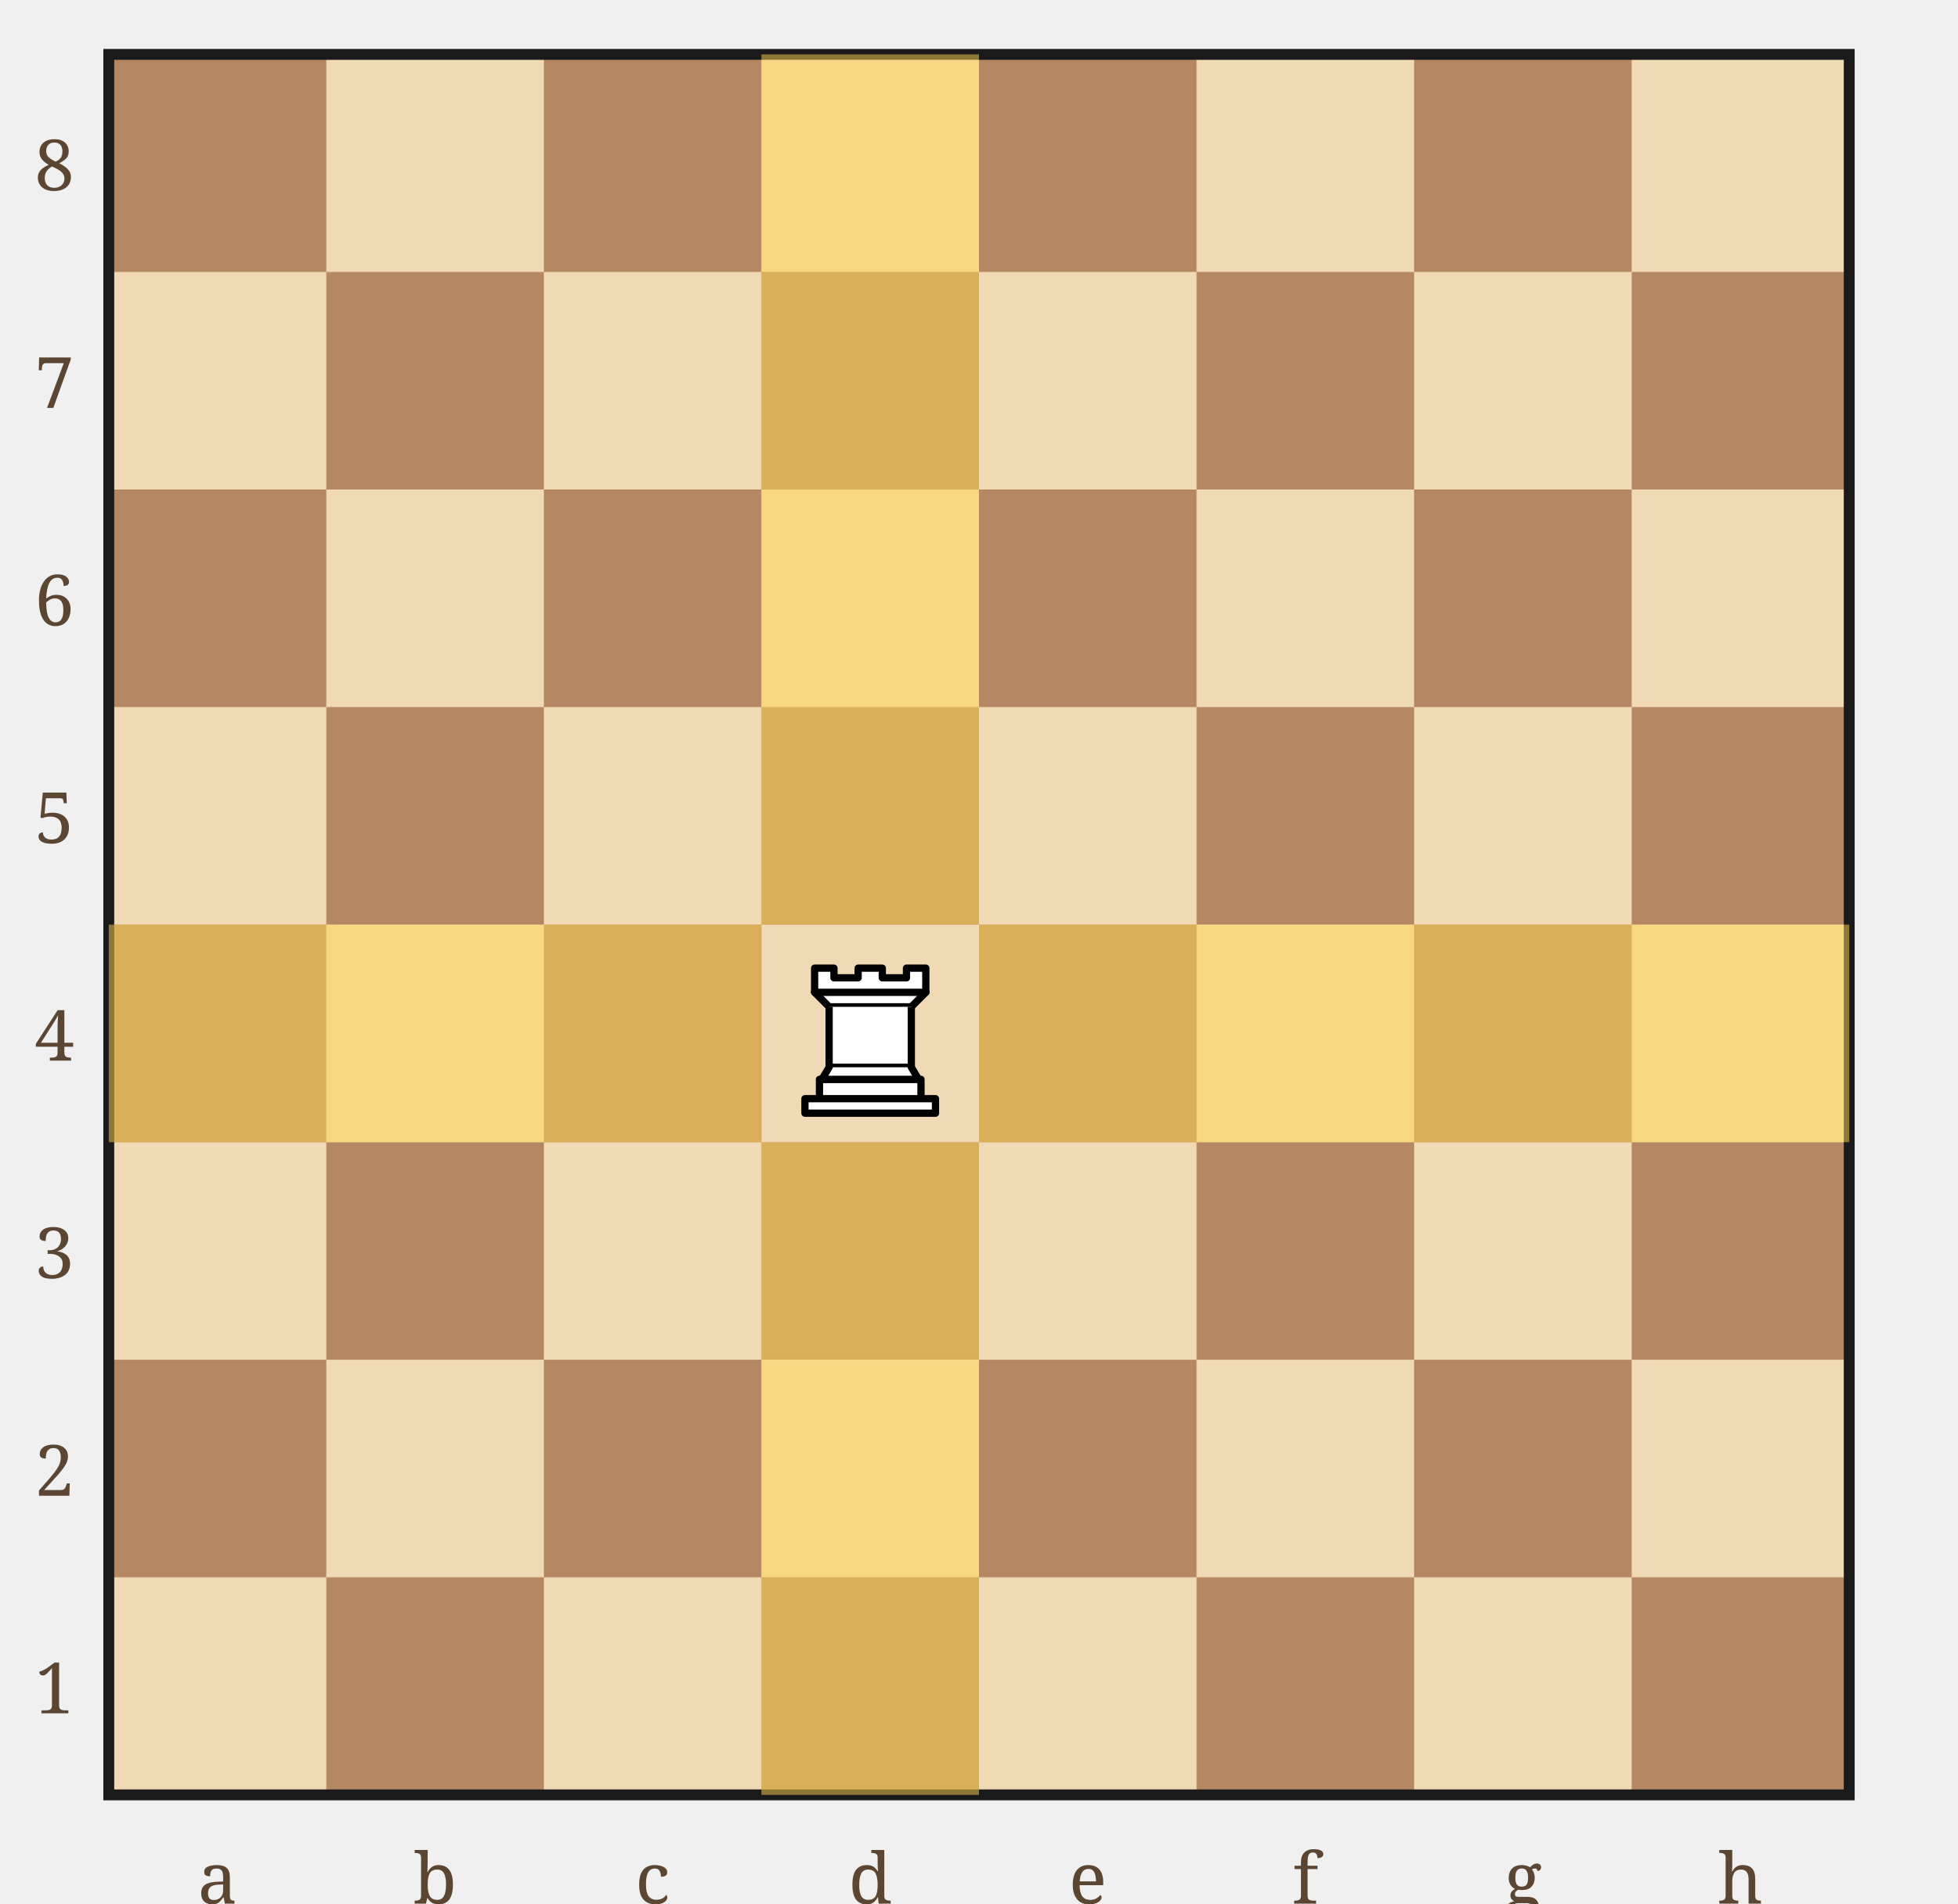
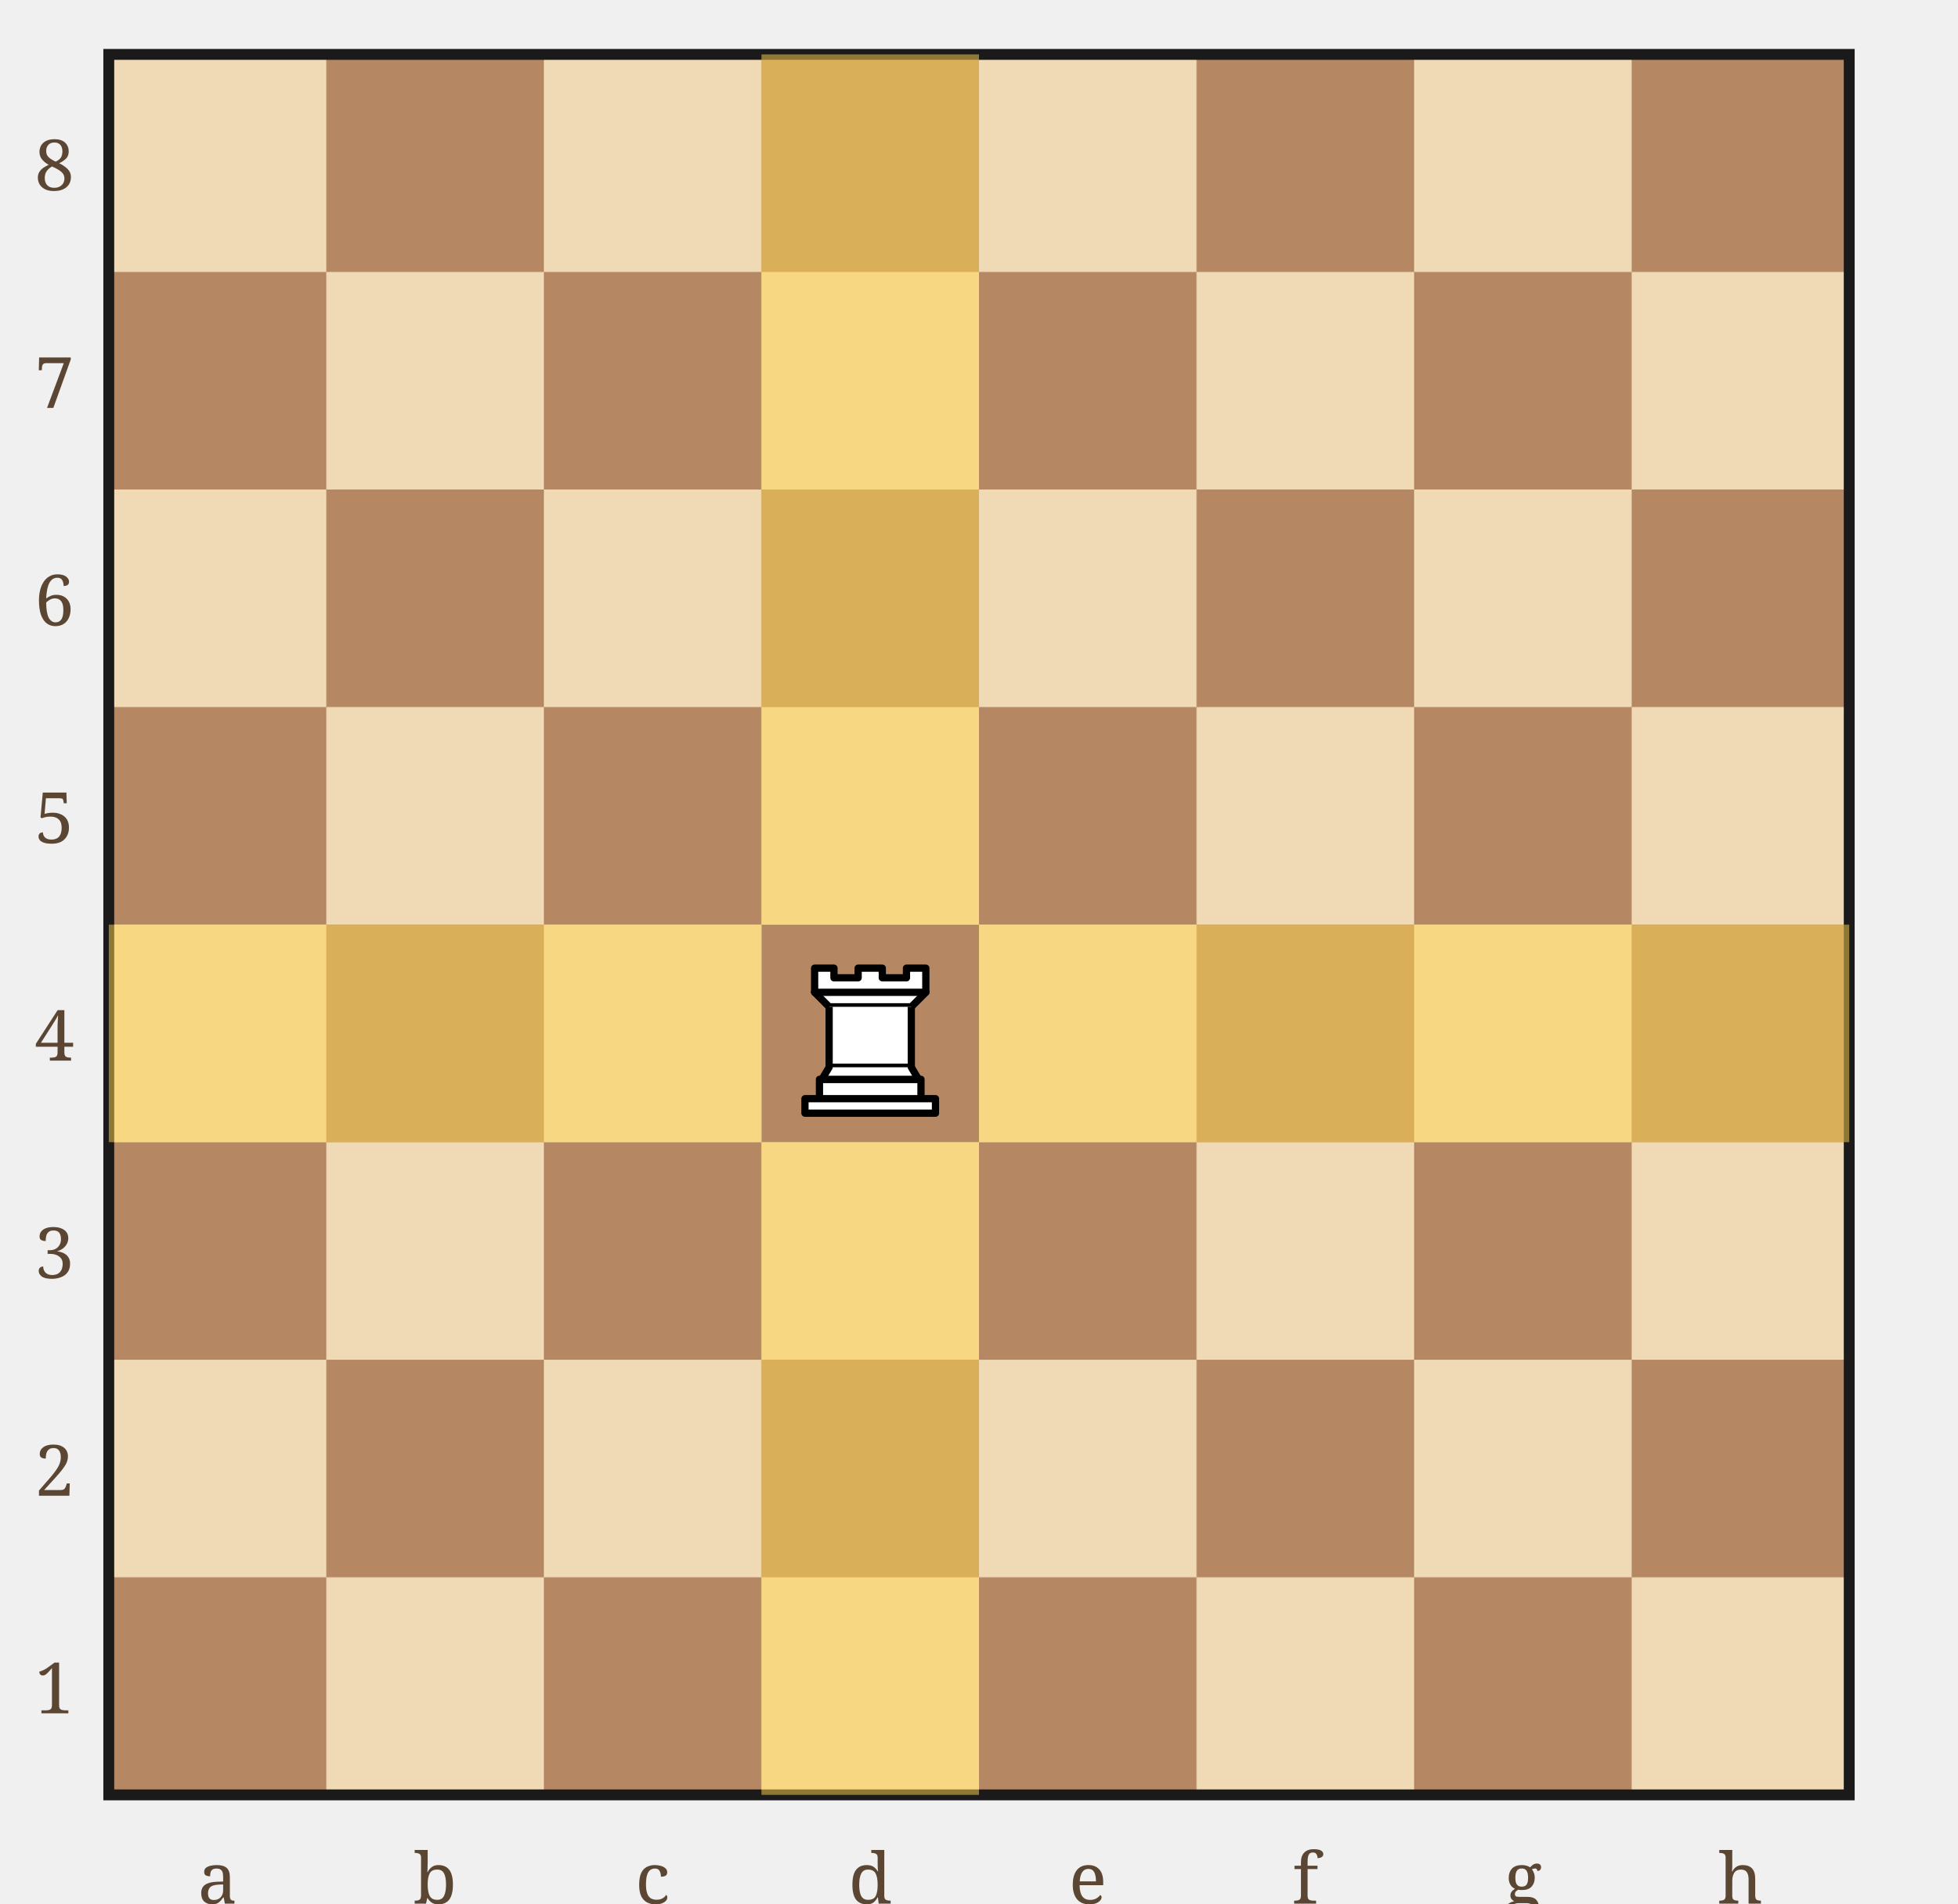
<svg xmlns="http://www.w3.org/2000/svg" viewBox="-20 -10 360 350" width="360" height="350" role="img">
  <defs>
    <pattern id="cases" width="80" height="80" patternUnits="userSpaceOnUse">
-       <rect width="80" height="80" fill="#F0D9B5" />
-       <rect width="40" height="40" fill="#B58863" />
-       <rect x="40" y="40" width="40" height="40" fill="#B58863" />
+       <rect width="80" height="80" fill="#B58863" />
+       <rect width="40" height="40" fill="#F0D9B5" />
+       <rect x="40" y="40" width="40" height="40" fill="#F0D9B5" />
    </pattern>
    <marker id="pointe" viewBox="0 0 10 10" refX="6" refY="5" markerWidth="4" markerHeight="4" orient="auto-start-reverse">
      <path d="M0 0L10 5L0 10z" fill="#B05E17" />
    </marker>
    <symbol id="wR" viewBox="0 0 45 45">
      <g fill="#fff" fill-rule="evenodd" stroke="#000" stroke-linecap="round" stroke-linejoin="round" stroke-width="1.5">
        <path stroke-linecap="butt" d="M9 39h27v-3H9v3zm3-3v-4h21v4H12zm-1-22V9h4v2h5V9h5v2h5V9h4v5" />
        <path d="m34 14-3 3H14l-3-3" />
        <path stroke-linecap="butt" stroke-linejoin="miter" d="M31 17v12.5H14V17" />
        <path d="m31 29.5 1.5 2.5h-20l1.5-2.5" />
        <path fill="none" stroke-linejoin="miter" d="M11 14h23" />
      </g>
    </symbol>
  </defs>
  <rect x="0" y="0" width="320" height="320" fill="url(#cases)" stroke="#1a1a1a" stroke-width="2" />
  <rect x="120" y="280" width="40" height="40" fill="#FFD54F" opacity="0.5" />
  <rect x="120" y="240" width="40" height="40" fill="#FFD54F" opacity="0.5" />
  <rect x="120" y="200" width="40" height="40" fill="#FFD54F" opacity="0.5" />
  <rect x="120" y="120" width="40" height="40" fill="#FFD54F" opacity="0.5" />
  <rect x="120" y="80" width="40" height="40" fill="#FFD54F" opacity="0.5" />
  <rect x="120" y="40" width="40" height="40" fill="#FFD54F" opacity="0.5" />
  <rect x="120" y="0" width="40" height="40" fill="#FFD54F" opacity="0.5" />
  <rect x="0" y="160" width="40" height="40" fill="#FFD54F" opacity="0.5" />
  <rect x="40" y="160" width="40" height="40" fill="#FFD54F" opacity="0.5" />
  <rect x="80" y="160" width="40" height="40" fill="#FFD54F" opacity="0.5" />
  <rect x="160" y="160" width="40" height="40" fill="#FFD54F" opacity="0.5" />
  <rect x="200" y="160" width="40" height="40" fill="#FFD54F" opacity="0.5" />
  <rect x="240" y="160" width="40" height="40" fill="#FFD54F" opacity="0.5" />
  <rect x="280" y="160" width="40" height="40" fill="#FFD54F" opacity="0.5" />
  <g>
    <use href="#wR" x="120" y="160" width="40" height="40" />
  </g>
  <g font-family="Georgia,serif" font-size="13" fill="#5a4632" text-anchor="middle">
    <text x="20" y="340">a</text>
    <text x="60" y="340">b</text>
    <text x="100" y="340">c</text>
    <text x="140" y="340">d</text>
    <text x="180" y="340">e</text>
    <text x="220" y="340">f</text>
    <text x="260" y="340">g</text>
    <text x="300" y="340">h</text>
    <text x="-10" y="305">1</text>
    <text x="-10" y="265">2</text>
    <text x="-10" y="225">3</text>
    <text x="-10" y="185">4</text>
    <text x="-10" y="145">5</text>
    <text x="-10" y="105">6</text>
    <text x="-10" y="65">7</text>
    <text x="-10" y="25">8</text>
  </g>
</svg>
